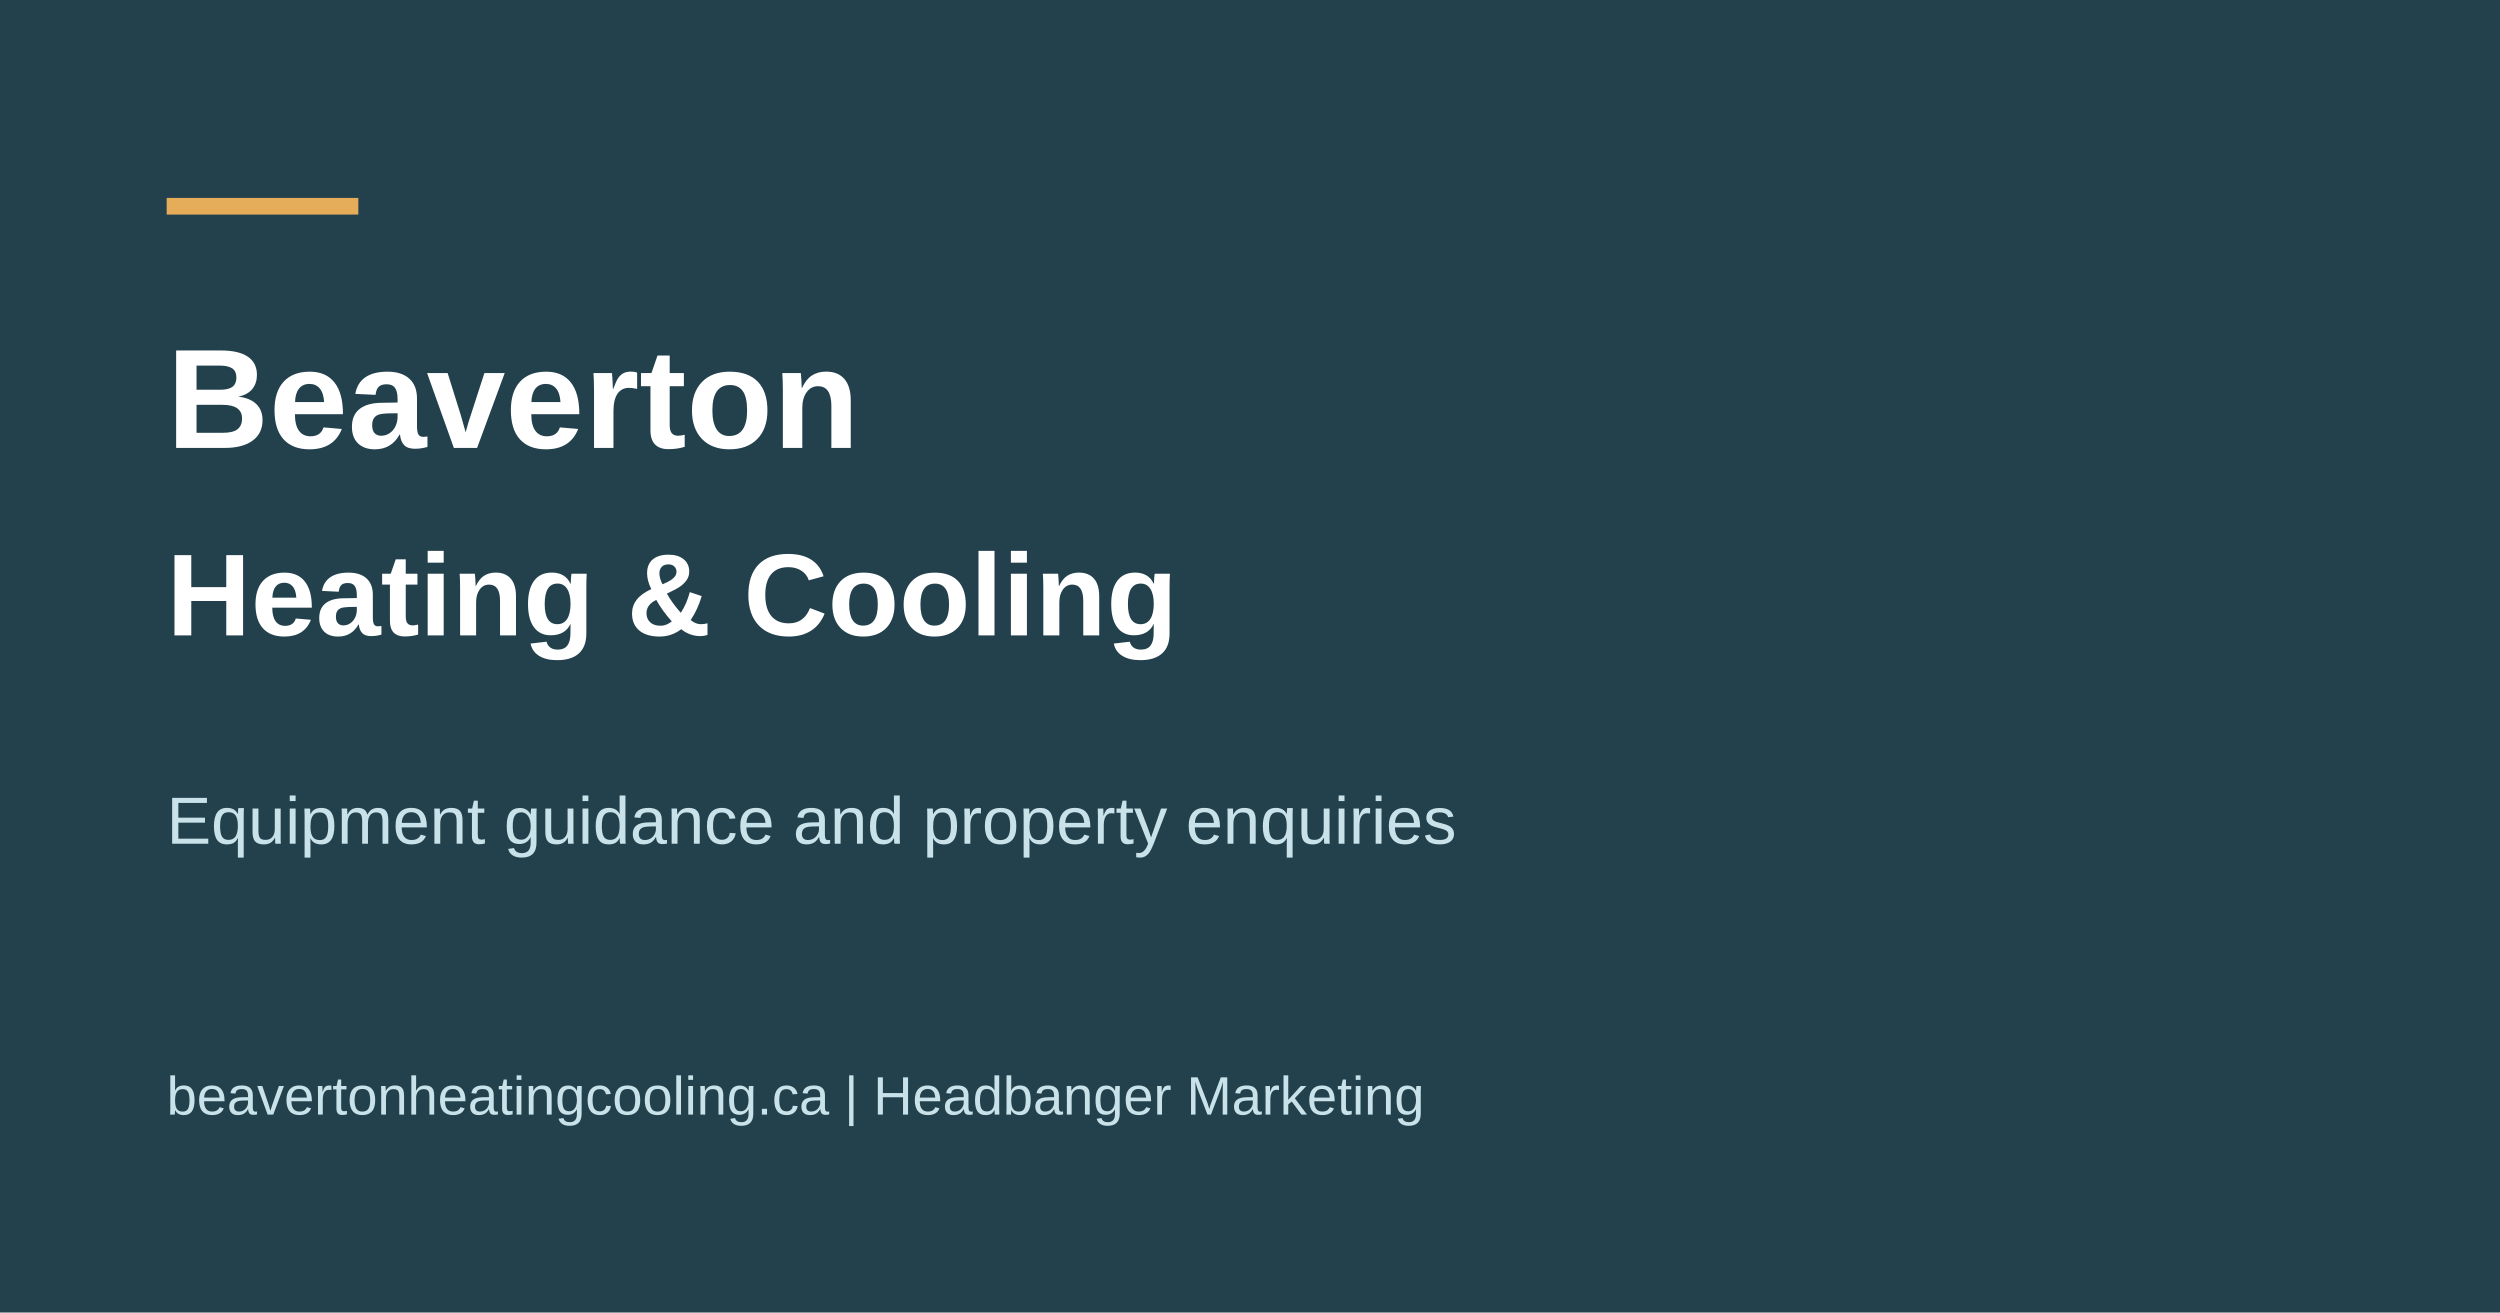
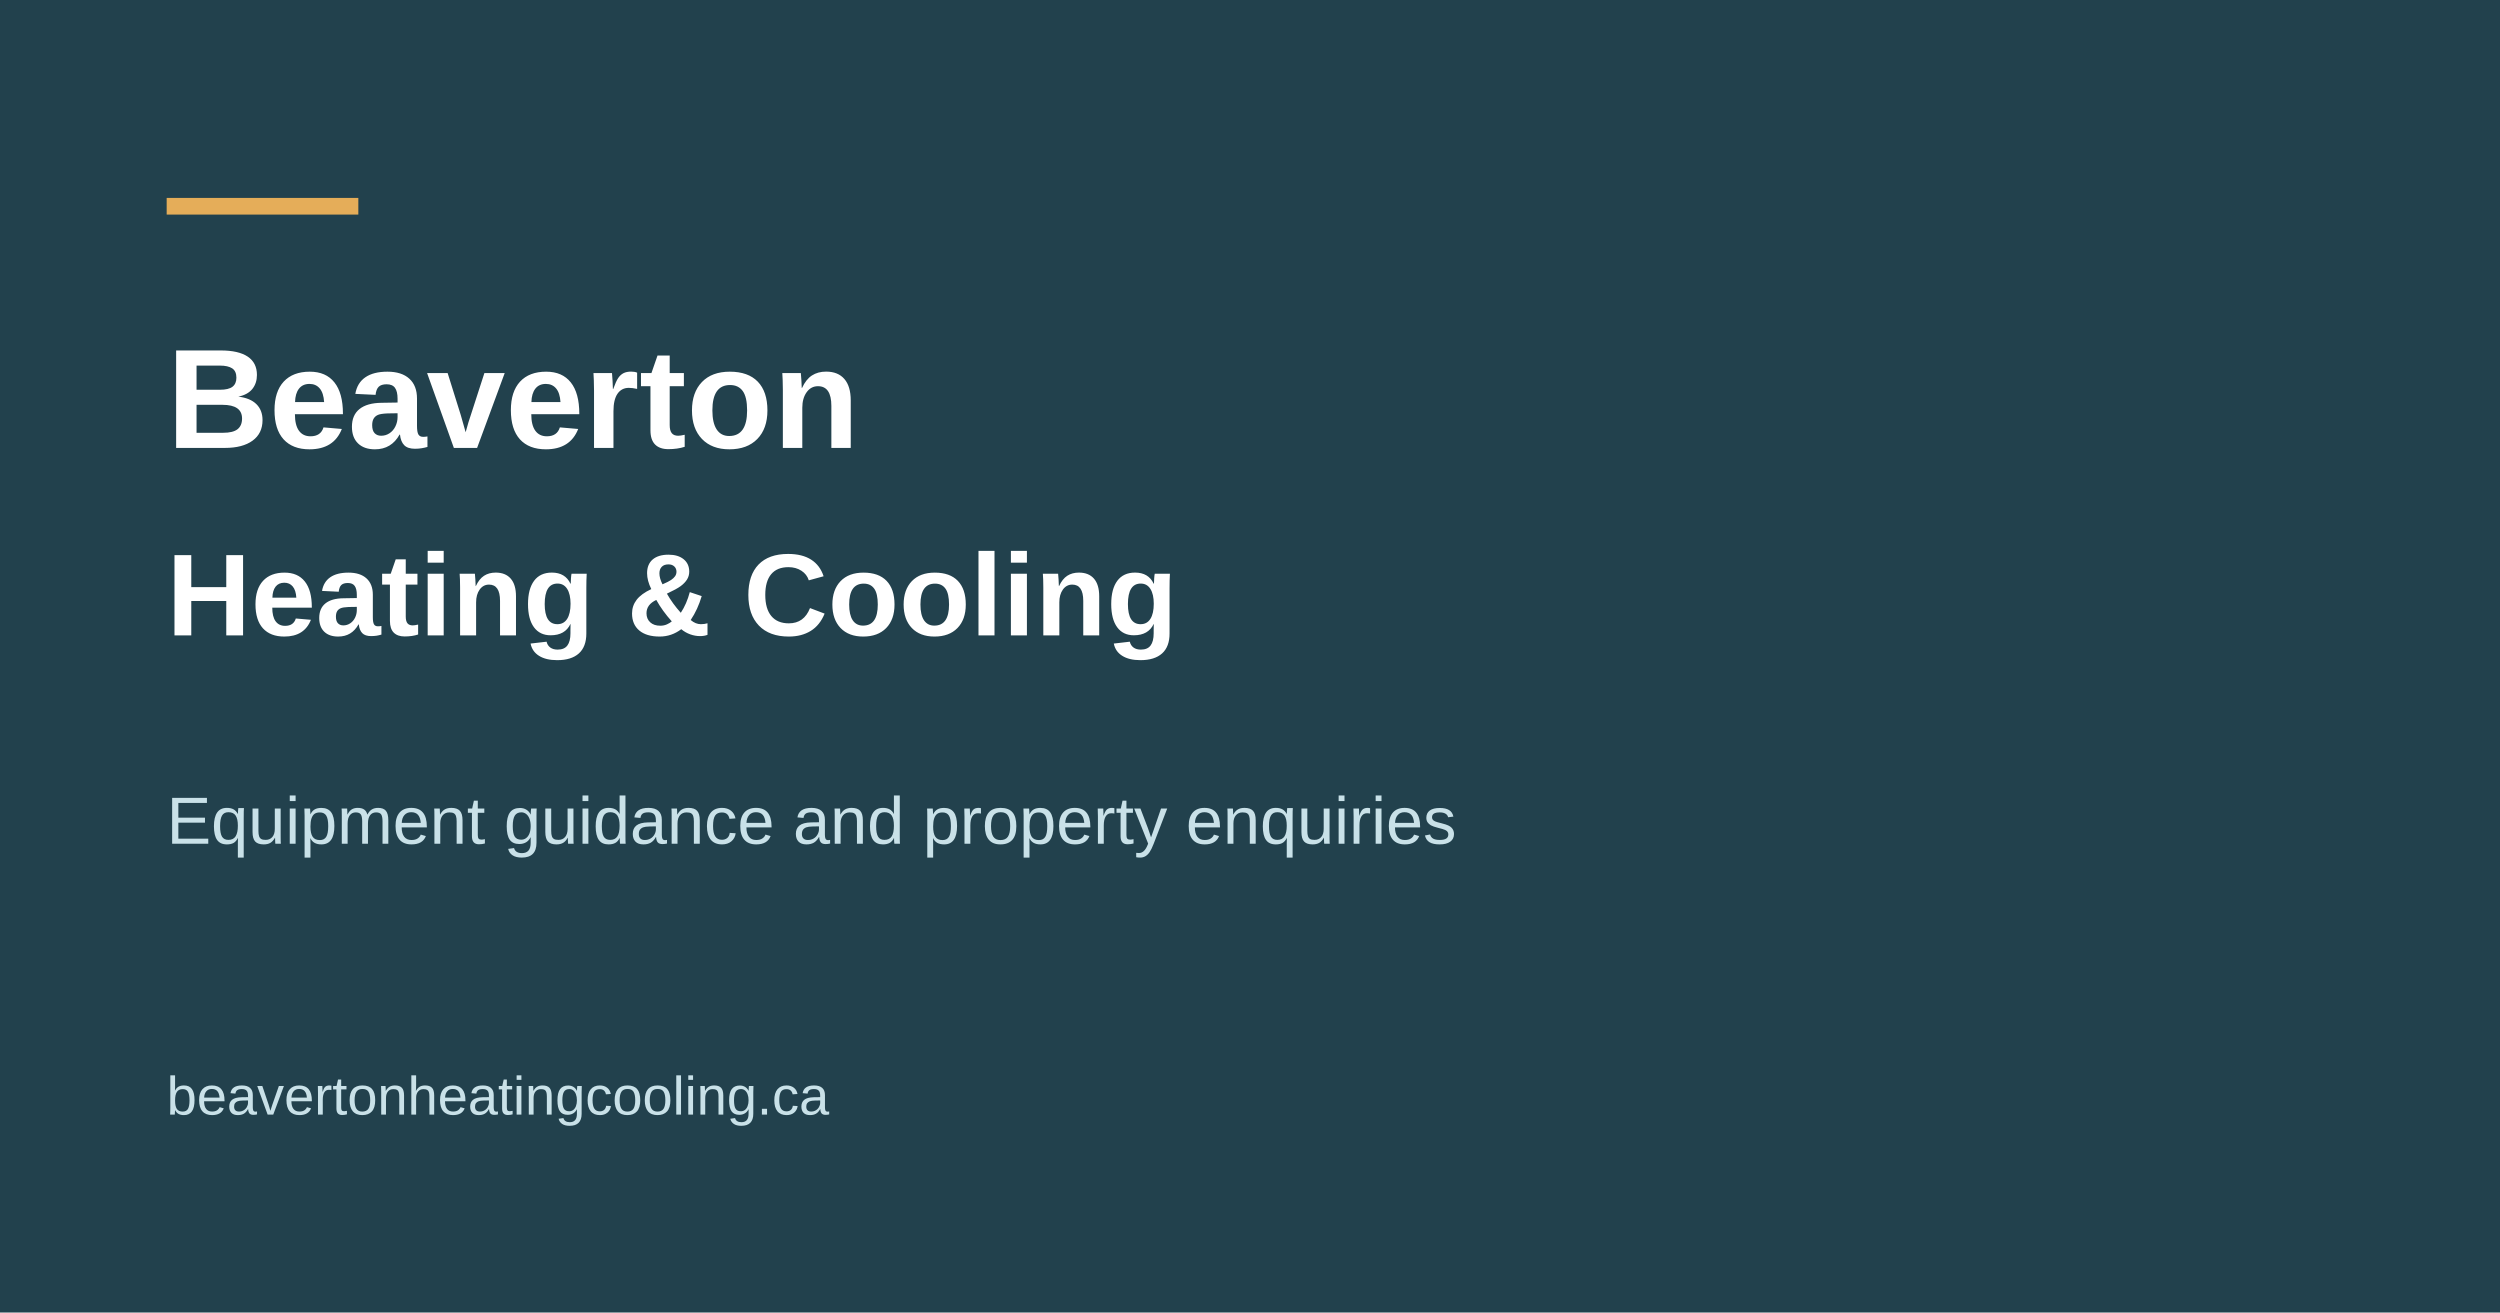
<svg xmlns="http://www.w3.org/2000/svg" width="1200" height="630">
  <rect width="1200" height="630" fill="#22414d" />
  <rect x="80" y="95" width="92" height="8" fill="#e5ad59" />
  <text x="80" y="215" font-family="Arial,sans-serif" font-size="68" font-weight="700" fill="white">Beaverton</text>
  <text x="80" y="305" font-family="Arial,sans-serif" font-size="56" font-weight="700" fill="white">Heating &amp; Cooling</text>
  <text x="80" y="405" font-family="Arial,sans-serif" font-size="32" fill="#c9e1e8">Equipment guidance and property enquiries</text>
-   <text x="80" y="535" font-family="Arial,sans-serif" font-size="26" fill="#c9e1e8">beavertonheatingcooling.ca | Headbanger Marketing</text>
+   <text x="80" y="535" font-family="Arial,sans-serif" font-size="26" fill="#c9e1e8">beavertonheatingcooling.ca</text>
</svg>
